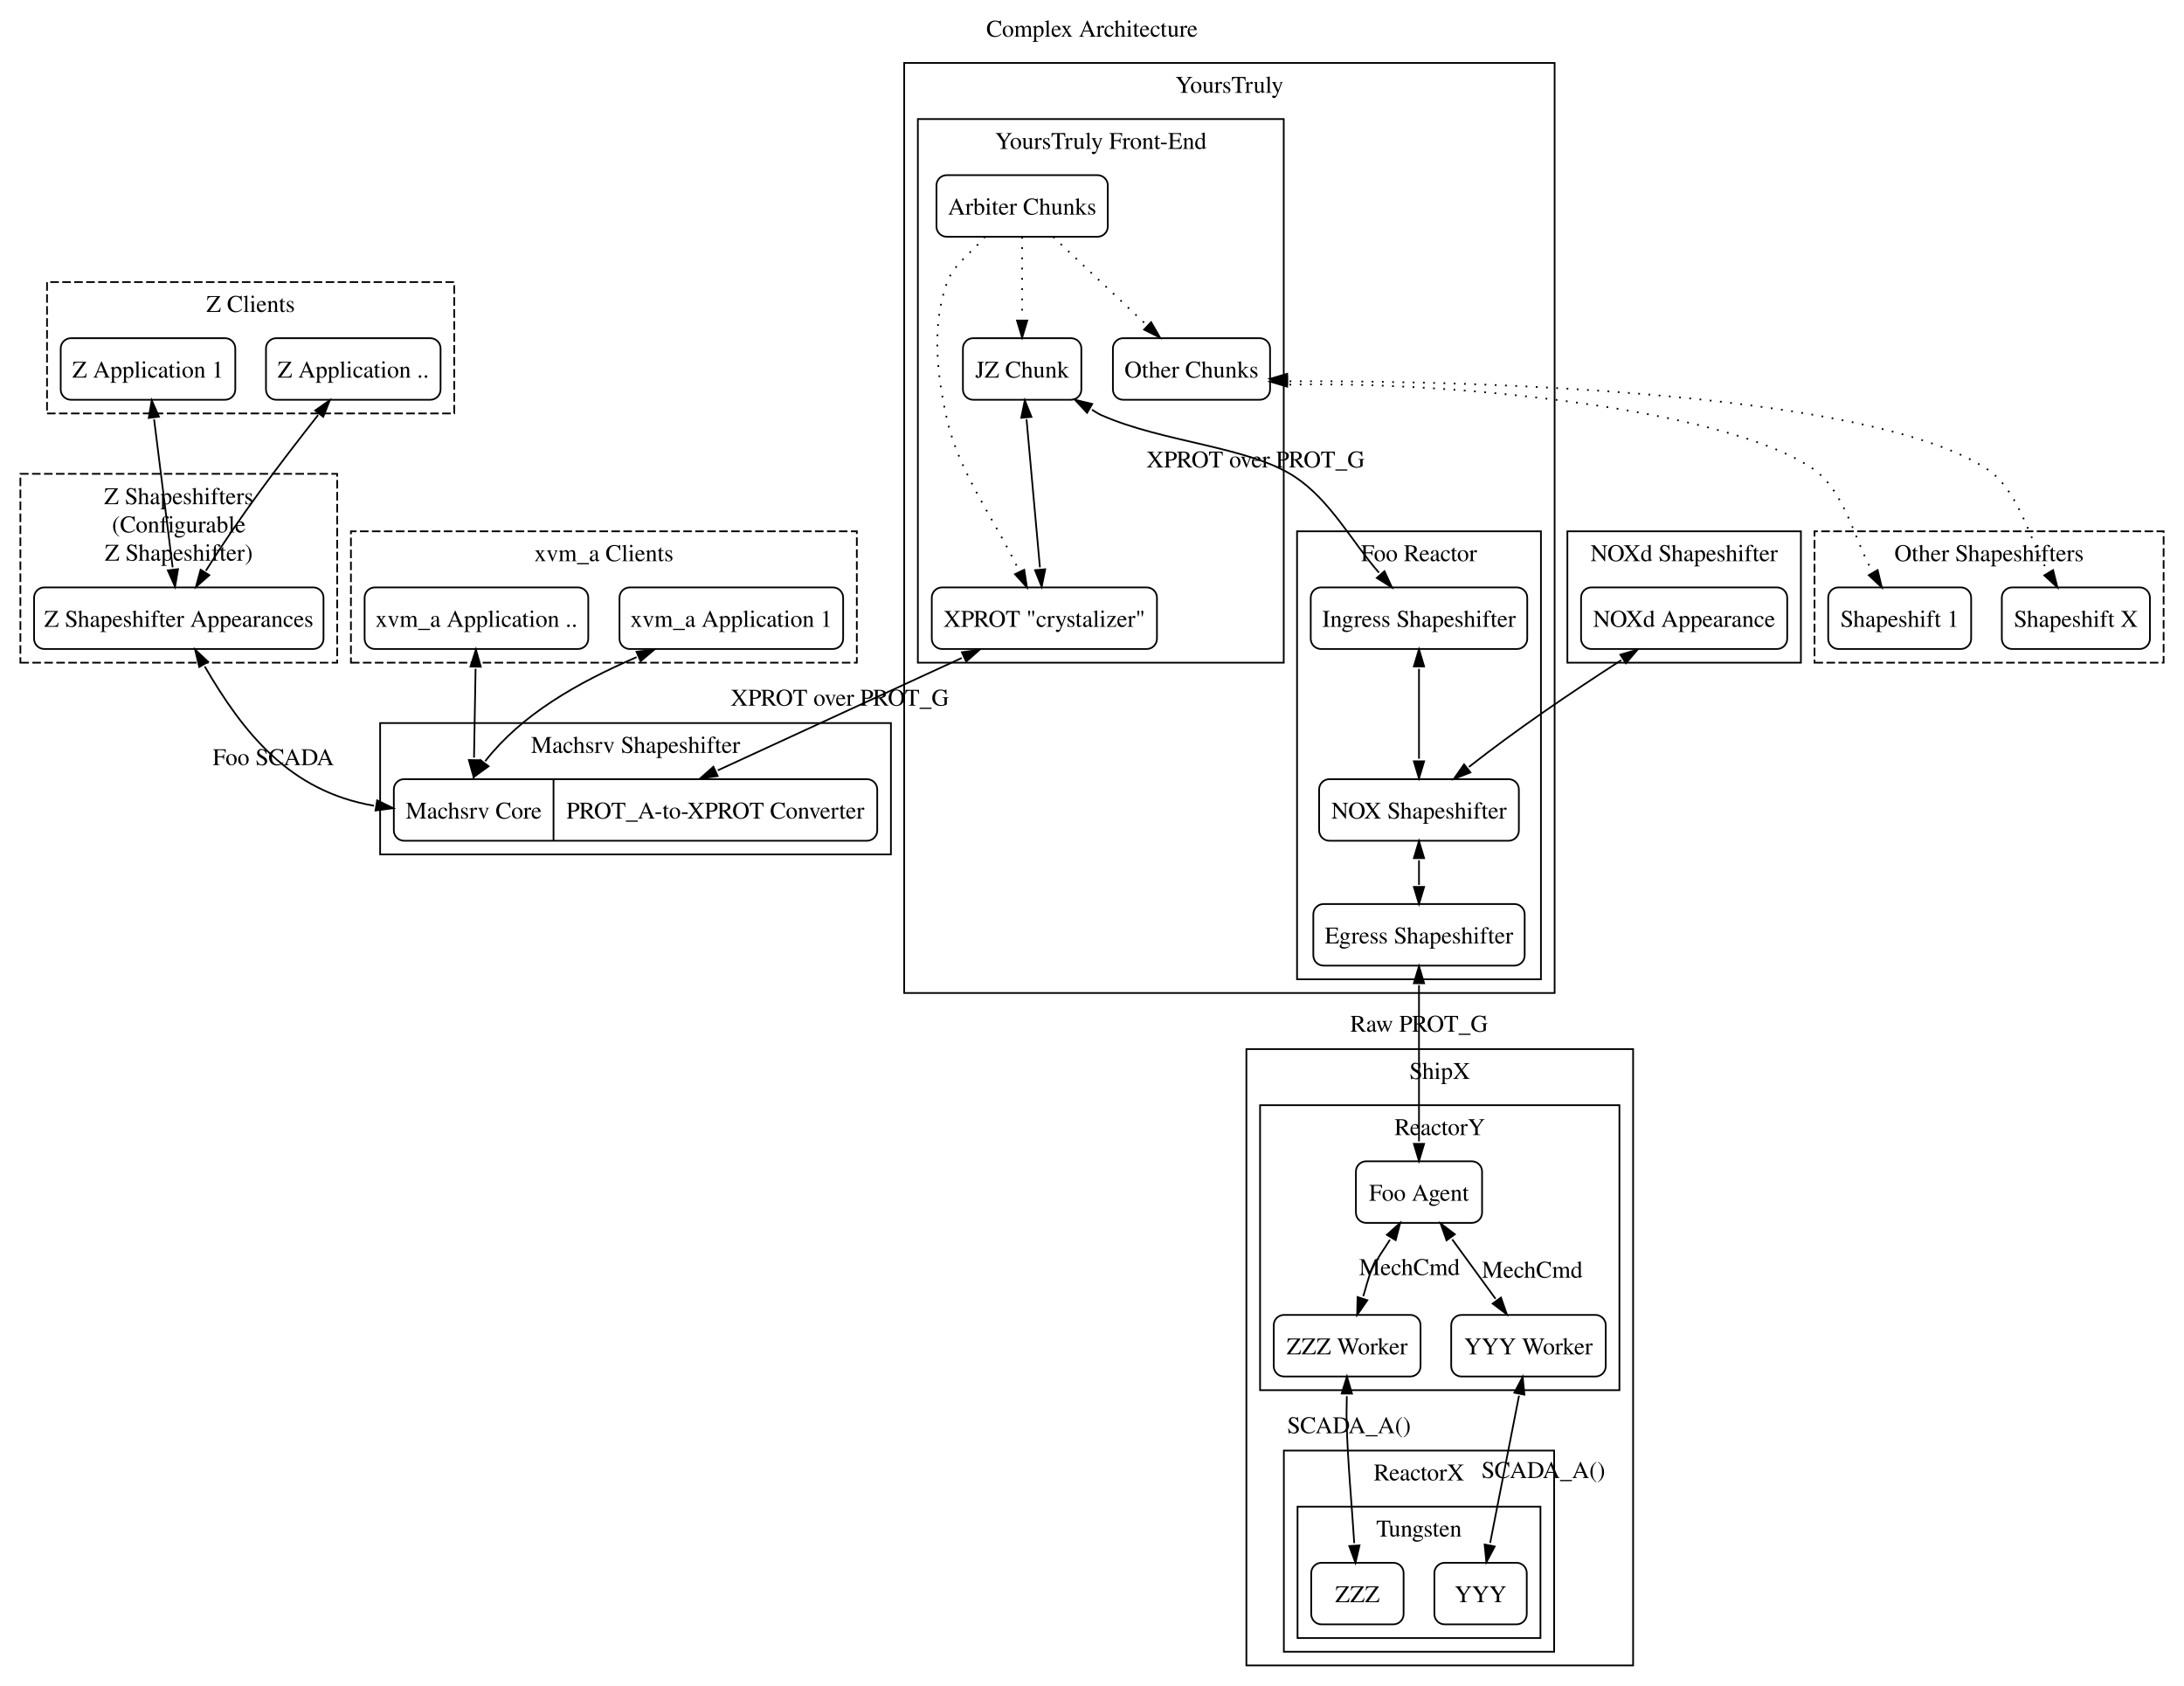
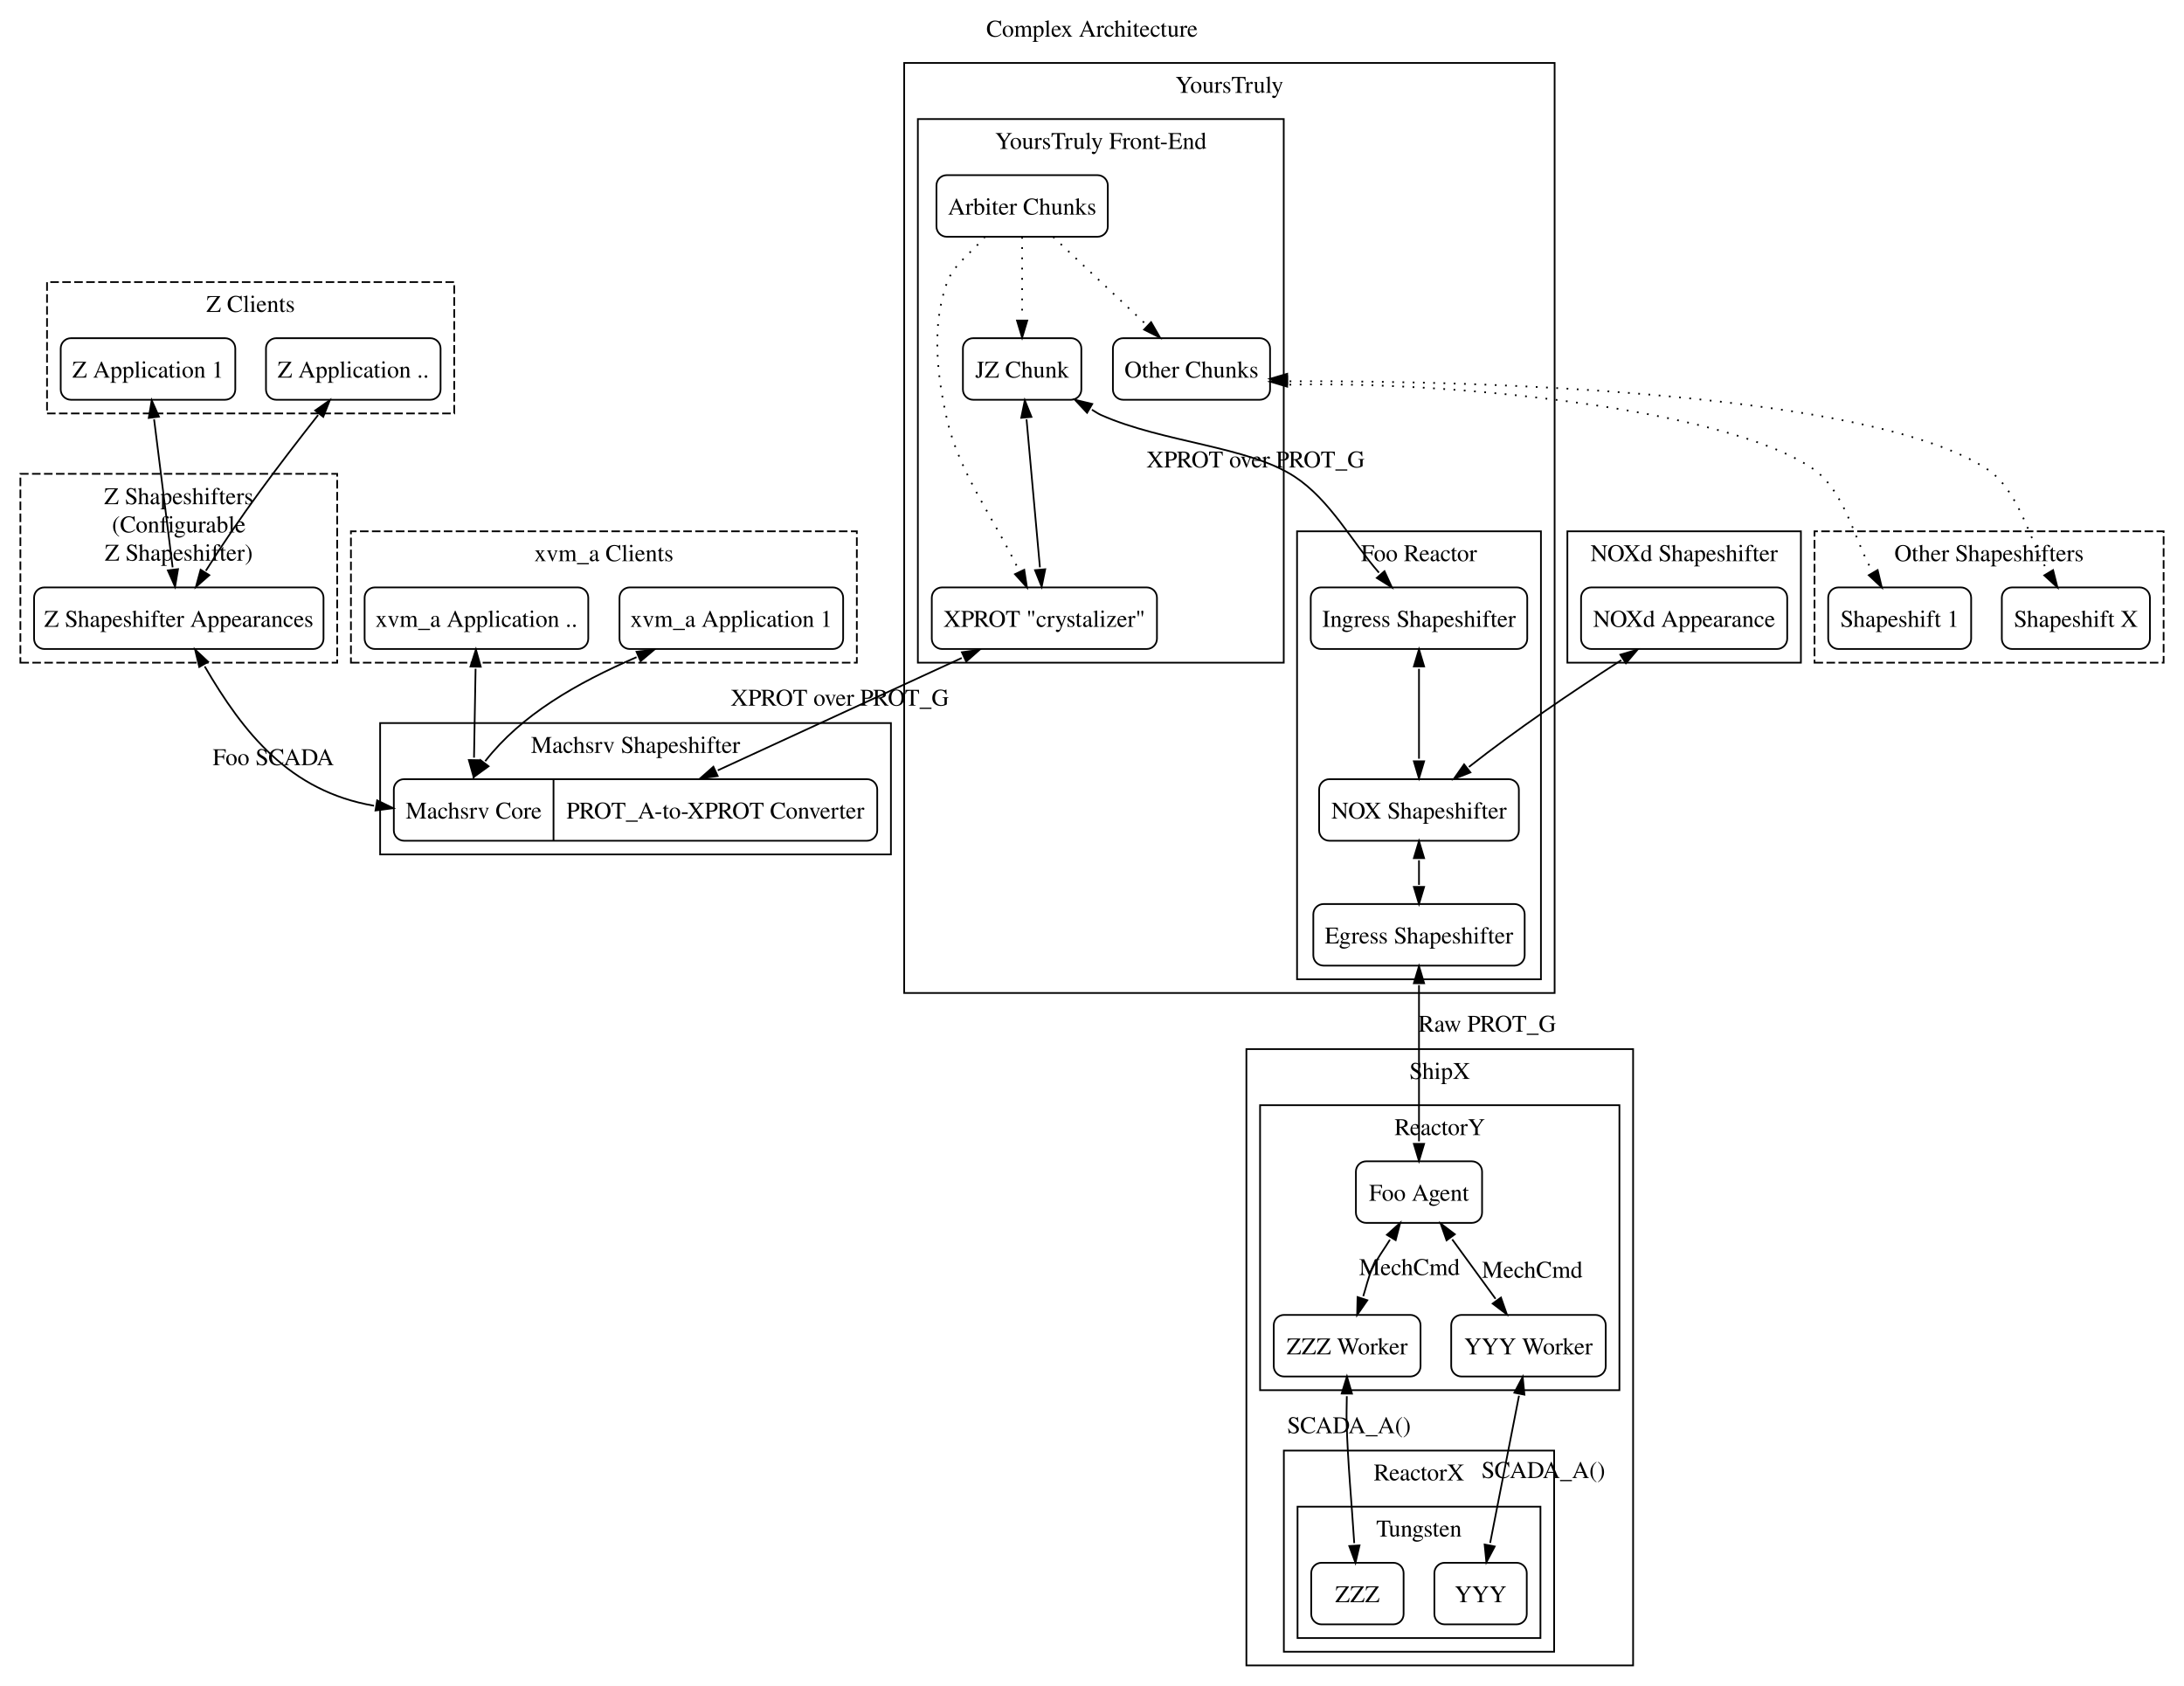
<svg xmlns="http://www.w3.org/2000/svg" width="1276.727pt" height="985.6pt" viewBox="0 0 1276.727 985.6">
  <rect x="0" y="0" width="1276.727" height="985.6" fill="white" />
  <g transform="translate(0 985.6) scale(1 -1)">
    <rect x="205.148" y="598.2" width="295.74" height="76.8" fill="none" stroke="black" stroke-dasharray="5,2" />
    <text x="353.018" y="-657.55" transform="scale(1 -1)" text-anchor="middle" font-family="Times,serif" font-size="14" fill="black">xvm_a Clients</text>
    <rect x="27.49" y="743.9" width="238.055" height="76.8" fill="none" stroke="black" stroke-dasharray="5,2" />
    <text x="146.518" y="-803.25" transform="scale(1 -1)" text-anchor="middle" font-family="Times,serif" font-size="14" fill="black">Z Clients</text>
    <rect x="11.92" y="598.2" width="185.196" height="110.4" fill="none" stroke="black" stroke-dasharray="5,2" />
    <text x="104.518" y="-690.851" transform="scale(1 -1)" text-anchor="middle" font-family="Times,serif" font-size="14" fill="black">Z Shapeshifters</text>
    <text x="104.518" y="-674.35" transform="scale(1 -1)" text-anchor="middle" font-family="Times,serif" font-size="14" fill="black">(Configurable</text>
    <text x="104.518" y="-657.85" transform="scale(1 -1)" text-anchor="middle" font-family="Times,serif" font-size="14" fill="black">Z Shapeshifter)</text>
    <rect x="222.219" y="486.1" width="298.597" height="76.8" fill="none" stroke="black" />
    <text x="371.518" y="-545.45" transform="scale(1 -1)" text-anchor="middle" font-family="Times,serif" font-size="14" fill="black">Machsrv Shapeshifter</text>
    <rect x="916.264" y="598.2" width="136.508" height="76.8" fill="none" stroke="black" />
    <text x="984.518" y="-657.55" transform="scale(1 -1)" text-anchor="middle" font-family="Times,serif" font-size="14" fill="black">NOXd Shapeshifter</text>
    <rect x="528.564" y="405.1" width="380.238" height="543.7" fill="none" stroke="black" />
    <text x="718.683" y="-931.35" transform="scale(1 -1)" text-anchor="middle" font-family="Times,serif" font-size="14" fill="black">YoursTruly</text>
    <rect x="758.233" y="413.1" width="142.569" height="261.9" fill="none" stroke="black" />
    <text x="829.518" y="-657.55" transform="scale(1 -1)" text-anchor="middle" font-family="Times,serif" font-size="14" fill="black">Foo Reactor</text>
    <rect x="536.564" y="598.2" width="213.885" height="317.8" fill="none" stroke="black" />
    <text x="643.507" y="-898.55" transform="scale(1 -1)" text-anchor="middle" font-family="Times,serif" font-size="14" fill="black">YoursTruly Front-End</text>
    <rect x="1060.737" y="598.2" width="204.07" height="76.8" fill="none" stroke="black" stroke-dasharray="5,2" />
    <text x="1162.772" y="-657.55" transform="scale(1 -1)" text-anchor="middle" font-family="Times,serif" font-size="14" fill="black">Other Shapeshifters</text>
    <rect x="728.616" y="12" width="226.066" height="360.3" fill="none" stroke="black" />
    <text x="841.649" y="-354.85" transform="scale(1 -1)" text-anchor="middle" font-family="Times,serif" font-size="14" fill="black">ShipX</text>
    <rect x="750.518" y="20" width="158" height="117.6" fill="none" stroke="black" />
    <text x="829.518" y="-120.15" transform="scale(1 -1)" text-anchor="middle" font-family="Times,serif" font-size="14" fill="black">ReactorX</text>
    <rect x="758.518" y="28" width="142" height="76.8" fill="none" stroke="black" />
    <text x="829.518" y="-87.35" transform="scale(1 -1)" text-anchor="middle" font-family="Times,serif" font-size="14" fill="black">Tungsten</text>
    <rect x="736.616" y="172.9" width="210.066" height="166.6" fill="none" stroke="black" />
    <text x="841.649" y="-322.05" transform="scale(1 -1)" text-anchor="middle" font-family="Times,serif" font-size="14" fill="black">ReactorY</text>
    <path d="M 90.078 740.478 C 93.216 715.424 97.767 679.096 100.917 653.945" fill="none" stroke="black" />
    <polygon points="102.339,642.595 104.073,652.89 98.119,652.145" fill="black" stroke="black" />
    <polygon points="88.689,751.566 86.955,741.271 92.909,742.017" fill="black" stroke="black" />
    <path d="M 185.956 742.971 C 162.799 713.535 140.245 683.672 120.341 651.928" fill="none" stroke="black" />
    <polygon points="114.526,642.471 122.366,649.365 117.276,652.542" fill="black" stroke="black" />
    <polygon points="192.793,751.63 184.249,745.629 188.964,741.917" fill="black" stroke="black" />
    <path d="M 119.667 596.006 C 142.371 557.122 169.261 523.016 218.624 514.568" fill="none" stroke="black" />
    <polygon points="229.86,513.131 220.474,517.701 219.508,511.78" fill="black" stroke="black" />
    <polygon points="114.049,605.847 116.48,595.694 121.668,598.709" fill="black" stroke="black" />
    <text x="159.761" y="-538.306" transform="scale(1 -1)" text-anchor="middle" font-family="Times,serif" font-size="14" fill="black">Foo SCADA</text>
    <path d="M 372.113 601.424 C 336.662 586.032 304.799 567.705 283.646 540.621" fill="none" stroke="black" />
    <polygon points="277.164,531.512 285.617,537.64 280.848,541.281" fill="black" stroke="black" />
    <polygon points="382.467,605.802 372.097,604.594 374.474,599.085" fill="black" stroke="black" />
    <path d="M 278.016 594.663 C 277.708 577.143 277.33 555.649 277.102 542.681" fill="none" stroke="black" />
    <polygon points="276.901,531.239 280.076,541.185 274.077,541.29" fill="black" stroke="black" />
    <polygon points="278.213,605.877 275.038,595.931 281.037,595.826" fill="black" stroke="black" />
    <path d="M 829.518 594.608 C 829.518 578.442 829.518 558.281 829.518 542.055" fill="none" stroke="black" />
    <polygon points="829.518,530.546 832.518,540.546 826.518,540.546" fill="black" stroke="black" />
    <polygon points="829.518,605.997 826.518,595.997 832.518,595.997" fill="black" stroke="black" />
    <path d="M 829.518 482.677 C 829.518 477.944 829.518 473.035 829.518 468.308" fill="none" stroke="black" />
    <polygon points="829.518,457.129 832.518,467.129 826.518,467.129" fill="black" stroke="black" />
    <polygon points="829.518,493.913 826.518,483.913 832.518,483.913" fill="black" stroke="black" />
    <path d="M 947.758 599.678 C 917.294 579.955 887.253 559.636 858.689 537.239" fill="none" stroke="black" />
    <polygon points="849.872,530.22 859.586,534.047 855.876,538.762" fill="black" stroke="black" />
    <polygon points="957.251,605.799 947.225,602.887 950.484,597.849" fill="black" stroke="black" />
    <path d="M 575.819 847.2 C 568.385 838.193 557.467 831.17 553.518 820.18 C 544.564 795.267 547.695 766.585 553.518 740.76 C 560.673 709.022 581.438 681.986 595.399 652.6" fill="none" stroke="black" stroke-dasharray="1,5" />
    <polygon points="600.339,642.2 598.758,652.52 593.338,649.945" fill="black" stroke="black" />
    <path d="M 597.518 847.087 C 597.518 833.756 597.518 814.958 597.518 799.371" fill="none" stroke="black" stroke-dasharray="1,5" />
    <polygon points="597.518,788.22 600.518,798.22 594.518,798.22" fill="black" stroke="black" />
    <path d="M 615.676 847.087 C 630.931 832.711 652.932 811.976 670.132 795.766" fill="none" stroke="black" stroke-dasharray="1,5" />
    <polygon points="678.14,788.22 672.92,797.262 668.805,792.895" fill="black" stroke="black" />
    <path d="M 638.31 746.097 C 640.079 745.065 641.746 743.832 643.618 743 C 679.777 726.932 729.742 724.641 756.733 707 C 777.594 693.366 790.554 668.526 806.094 650.847" fill="none" stroke="black" />
    <polygon points="813.695,642.2 809.346,651.691 804.84,647.73" fill="black" stroke="black" />
    <polygon points="628.365,751.9 635.491,744.269 638.514,749.451" fill="black" stroke="black" />
    <text x="733.979" y="-712.32" transform="scale(1 -1)" text-anchor="middle" font-family="Times,serif" font-size="14" fill="black">XPROT over PROT_G</text>
    <path d="M 600.089 740.478 C 602.356 715.424 605.642 679.096 607.917 653.945" fill="none" stroke="black" />
    <polygon points="608.944,642.595 611.031,652.825 605.055,652.284" fill="black" stroke="black" />
    <polygon points="599.086,751.566 596.999,741.337 602.975,741.877" fill="black" stroke="black" />
    <path d="M 562.224 600.952 C 520.687 581.818 461.084 554.36 419.607 535.253" fill="none" stroke="black" />
    <polygon points="409.211,530.464 419.549,531.923 417.038,537.373" fill="black" stroke="black" />
    <polygon points="572.648,605.754 562.31,604.295 564.82,598.845" fill="black" stroke="black" />
    <text x="490.915" y="-573.05" transform="scale(1 -1)" text-anchor="middle" font-family="Times,serif" font-size="14" fill="black">XPROT over PROT_G</text>
    <path d="M 753.818 760.706 C 843.89 762.806 1007.723 747.344 1059.737 711.62 C 1078.632 698.642 1084.109 669.664 1094.279 652.156" fill="none" stroke="black" stroke-dasharray="1,5" />
    <polygon points="1100.062,642.2 1097.633,652.354 1092.445,649.34" fill="black" stroke="black" />
    <polygon points="742.45,762.53 752.458,759.557 752.442,765.557" fill="black" stroke="black" />
    <path d="M 753.874 762.707 C 872.733 763.27 1094.246 755.338 1161.229 711.62 C 1180.595 698.98 1186.45 669.453 1196.841 652.081" fill="none" stroke="black" stroke-dasharray="1,5" />
    <polygon points="1202.751,642.2 1200.193,652.322 1195.044,649.242" fill="black" stroke="black" />
    <polygon points="742.45,764.14 752.43,761.073 752.47,767.073" fill="black" stroke="black" />
    <path d="M 812.536 260.872 C 809.147 255.319 804.679 249.368 802.118 243.8 C 799.781 238.721 798.618 233.037 796.931 227.849" fill="none" stroke="black" />
    <polygon points="793.371,216.9 799.316,225.482 793.61,227.338" fill="black" stroke="black" />
    <polygon points="818.533,270.7 810.763,263.727 815.885,260.601" fill="black" stroke="black" />
    <text x="823.933" y="-240.201" transform="scale(1 -1)" text-anchor="middle" font-family="Times,serif" font-size="14" fill="black">MechCmd</text>
    <path d="M 848.943 261.051 C 856.967 250.043 866.246 237.313 874.254 226.328" fill="none" stroke="black" />
    <polygon points="880.9,217.21 877.434,227.059 872.585,223.524" fill="black" stroke="black" />
    <polygon points="842.162,270.354 845.628,260.505 850.477,264.04" fill="black" stroke="black" />
    <text x="895.704" y="-238.64" transform="scale(1 -1)" text-anchor="middle" font-family="Times,serif" font-size="14" fill="black">MechCmd</text>
    <path d="M 787.321 169.387 C 787.286 164.258 787.074 159.127 787.218 154 C 787.88 130.46 790.179 106.994 791.66 83.491" fill="none" stroke="black" />
    <polygon points="792.384,72 794.749,82.169 788.761,81.792" fill="black" stroke="black" />
    <polygon points="787.398,180.9 784.331,170.92 790.331,170.88" fill="black" stroke="black" />
    <text x="788.602" y="-147.75" transform="scale(1 -1)" text-anchor="middle" font-family="Times,serif" font-size="14" fill="black">SCADA_A()</text>
    <path d="M 887.98 169.636 C 883.098 144.722 876.019 108.595 871.119 83.585" fill="none" stroke="black" />
    <polygon points="868.907,72.298 873.774,81.535 867.886,82.688" fill="black" stroke="black" />
    <polygon points="890.14,180.663 885.273,171.426 891.162,170.273" fill="black" stroke="black" />
    <text x="902.206" y="-121.561" transform="scale(1 -1)" text-anchor="middle" font-family="Times,serif" font-size="14" fill="black">SCADA_A()</text>
    <path d="M 829.518 409.663 C 829.518 383.429 829.518 344.673 829.518 318.366" fill="none" stroke="black" />
    <polygon points="829.518,306.904 832.518,316.904 826.518,316.904" fill="black" stroke="black" />
    <polygon points="829.518,420.786 826.518,410.786 832.518,410.786" fill="black" stroke="black" />
-     <text x="829.518" y="-382.45" transform="scale(1 -1)" text-anchor="middle" font-family="Times,serif" font-size="14" fill="black">Raw PROT_G</text>
+     <text x="869.339" y="-382.45" transform="scale(1 -1)" text-anchor="middle" font-family="Times,serif" font-size="14" fill="black">Raw PROT_G</text>
    <rect x="213.148" y="606.2" width="130.74" height="36" rx="6" ry="6" fill="none" stroke="black" />
    <text x="278.518" y="-619.15" transform="scale(1 -1)" text-anchor="middle" font-family="Times,serif" font-size="14" fill="black">xvm_a Application ..</text>
    <rect x="362.148" y="606.2" width="130.74" height="36" rx="6" ry="6" fill="none" stroke="black" />
    <text x="427.518" y="-619.15" transform="scale(1 -1)" text-anchor="middle" font-family="Times,serif" font-size="14" fill="black">xvm_a Application 1</text>
    <rect x="155.49" y="751.9" width="102.055" height="36" rx="6" ry="6" fill="none" stroke="black" />
    <text x="206.518" y="-764.85" transform="scale(1 -1)" text-anchor="middle" font-family="Times,serif" font-size="14" fill="black">Z Application ..</text>
    <rect x="35.49" y="751.9" width="102.055" height="36" rx="6" ry="6" fill="none" stroke="black" />
    <text x="86.518" y="-764.85" transform="scale(1 -1)" text-anchor="middle" font-family="Times,serif" font-size="14" fill="black">Z Application 1</text>
    <rect x="19.92" y="606.2" width="169.196" height="36" rx="6" ry="6" fill="none" stroke="black" />
    <text x="104.518" y="-619.15" transform="scale(1 -1)" text-anchor="middle" font-family="Times,serif" font-size="14" fill="black">Z Shapeshifter Appearances</text>
    <rect x="230.219" y="494.1" width="282.597" height="36" rx="6" ry="6" fill="none" stroke="black" />
    <line x1="323.578" y1="494.1" x2="323.578" y2="530.1" stroke="black" />
    <text x="276.899" y="-507.05" transform="scale(1 -1)" text-anchor="middle" font-family="Times,serif" font-size="14" fill="black">Machsrv Core</text>
    <text x="418.197" y="-507.05" transform="scale(1 -1)" text-anchor="middle" font-family="Times,serif" font-size="14" fill="black">PROT_A-to-XPROT Converter</text>
    <rect x="924.264" y="606.2" width="120.508" height="36" rx="6" ry="6" fill="none" stroke="black" />
    <text x="984.518" y="-619.15" transform="scale(1 -1)" text-anchor="middle" font-family="Times,serif" font-size="14" fill="black">NOXd Appearance</text>
    <rect x="766.233" y="606.2" width="126.569" height="36" rx="6" ry="6" fill="none" stroke="black" />
    <text x="829.518" y="-619.15" transform="scale(1 -1)" text-anchor="middle" font-family="Times,serif" font-size="14" fill="black">Ingress Shapeshifter</text>
    <rect x="771.139" y="494.1" width="116.758" height="36" rx="6" ry="6" fill="none" stroke="black" />
    <text x="829.518" y="-507.05" transform="scale(1 -1)" text-anchor="middle" font-family="Times,serif" font-size="14" fill="black">NOX Shapeshifter</text>
    <rect x="767.742" y="421.1" width="123.552" height="36" rx="6" ry="6" fill="none" stroke="black" />
    <text x="829.518" y="-434.05" transform="scale(1 -1)" text-anchor="middle" font-family="Times,serif" font-size="14" fill="black">Egress Shapeshifter</text>
    <rect x="650.586" y="751.9" width="91.864" height="36" rx="6" ry="6" fill="none" stroke="black" />
    <text x="696.518" y="-764.85" transform="scale(1 -1)" text-anchor="middle" font-family="Times,serif" font-size="14" fill="black">Other Chunks</text>
    <rect x="544.706" y="606.2" width="131.624" height="36" rx="6" ry="6" fill="none" stroke="black" />
    <text x="610.518" y="-619.15" transform="scale(1 -1)" text-anchor="middle" font-family="Times,serif" font-size="14" fill="black">XPROT "crystalizer"</text>
    <rect x="562.905" y="751.9" width="69.226" height="36" rx="6" ry="6" fill="none" stroke="black" />
    <text x="597.518" y="-764.85" transform="scale(1 -1)" text-anchor="middle" font-family="Times,serif" font-size="14" fill="black">JZ Chunk</text>
    <rect x="547.435" y="847.2" width="100.167" height="36" rx="6" ry="6" fill="none" stroke="black" />
    <text x="597.518" y="-860.15" transform="scale(1 -1)" text-anchor="middle" font-family="Times,serif" font-size="14" fill="black">Arbiter Chunks</text>
    <rect x="1170.229" y="606.2" width="86.578" height="36" rx="6" ry="6" fill="none" stroke="black" />
    <text x="1213.518" y="-619.15" transform="scale(1 -1)" text-anchor="middle" font-family="Times,serif" font-size="14" fill="black">Shapeshift X</text>
    <rect x="1068.737" y="606.2" width="83.562" height="36" rx="6" ry="6" fill="none" stroke="black" />
    <text x="1110.518" y="-619.15" transform="scale(1 -1)" text-anchor="middle" font-family="Times,serif" font-size="14" fill="black">Shapeshift 1</text>
    <rect x="766.518" y="36" width="54" height="36" rx="6" ry="6" fill="none" stroke="black" />
    <text x="793.518" y="-48.95" transform="scale(1 -1)" text-anchor="middle" font-family="Times,serif" font-size="14" fill="black">ZZZ</text>
    <rect x="838.518" y="36" width="54" height="36" rx="6" ry="6" fill="none" stroke="black" />
    <text x="865.518" y="-48.95" transform="scale(1 -1)" text-anchor="middle" font-family="Times,serif" font-size="14" fill="black">YYY</text>
    <rect x="744.616" y="180.9" width="85.804" height="36" rx="6" ry="6" fill="none" stroke="black" />
    <text x="787.518" y="-193.85" transform="scale(1 -1)" text-anchor="middle" font-family="Times,serif" font-size="14" fill="black">ZZZ Worker</text>
    <rect x="848.354" y="180.9" width="90.329" height="36" rx="6" ry="6" fill="none" stroke="black" />
    <text x="893.518" y="-193.85" transform="scale(1 -1)" text-anchor="middle" font-family="Times,serif" font-size="14" fill="black">YYY Worker</text>
    <rect x="792.642" y="270.7" width="73.751" height="36" rx="6" ry="6" fill="none" stroke="black" />
    <text x="829.518" y="-283.65" transform="scale(1 -1)" text-anchor="middle" font-family="Times,serif" font-size="14" fill="black">Foo Agent</text>
    <text x="638.363" y="-964.15" transform="scale(1 -1)" text-anchor="middle" font-family="Times,serif" font-size="14" fill="black">Complex Architecture</text>
  </g>
</svg>
